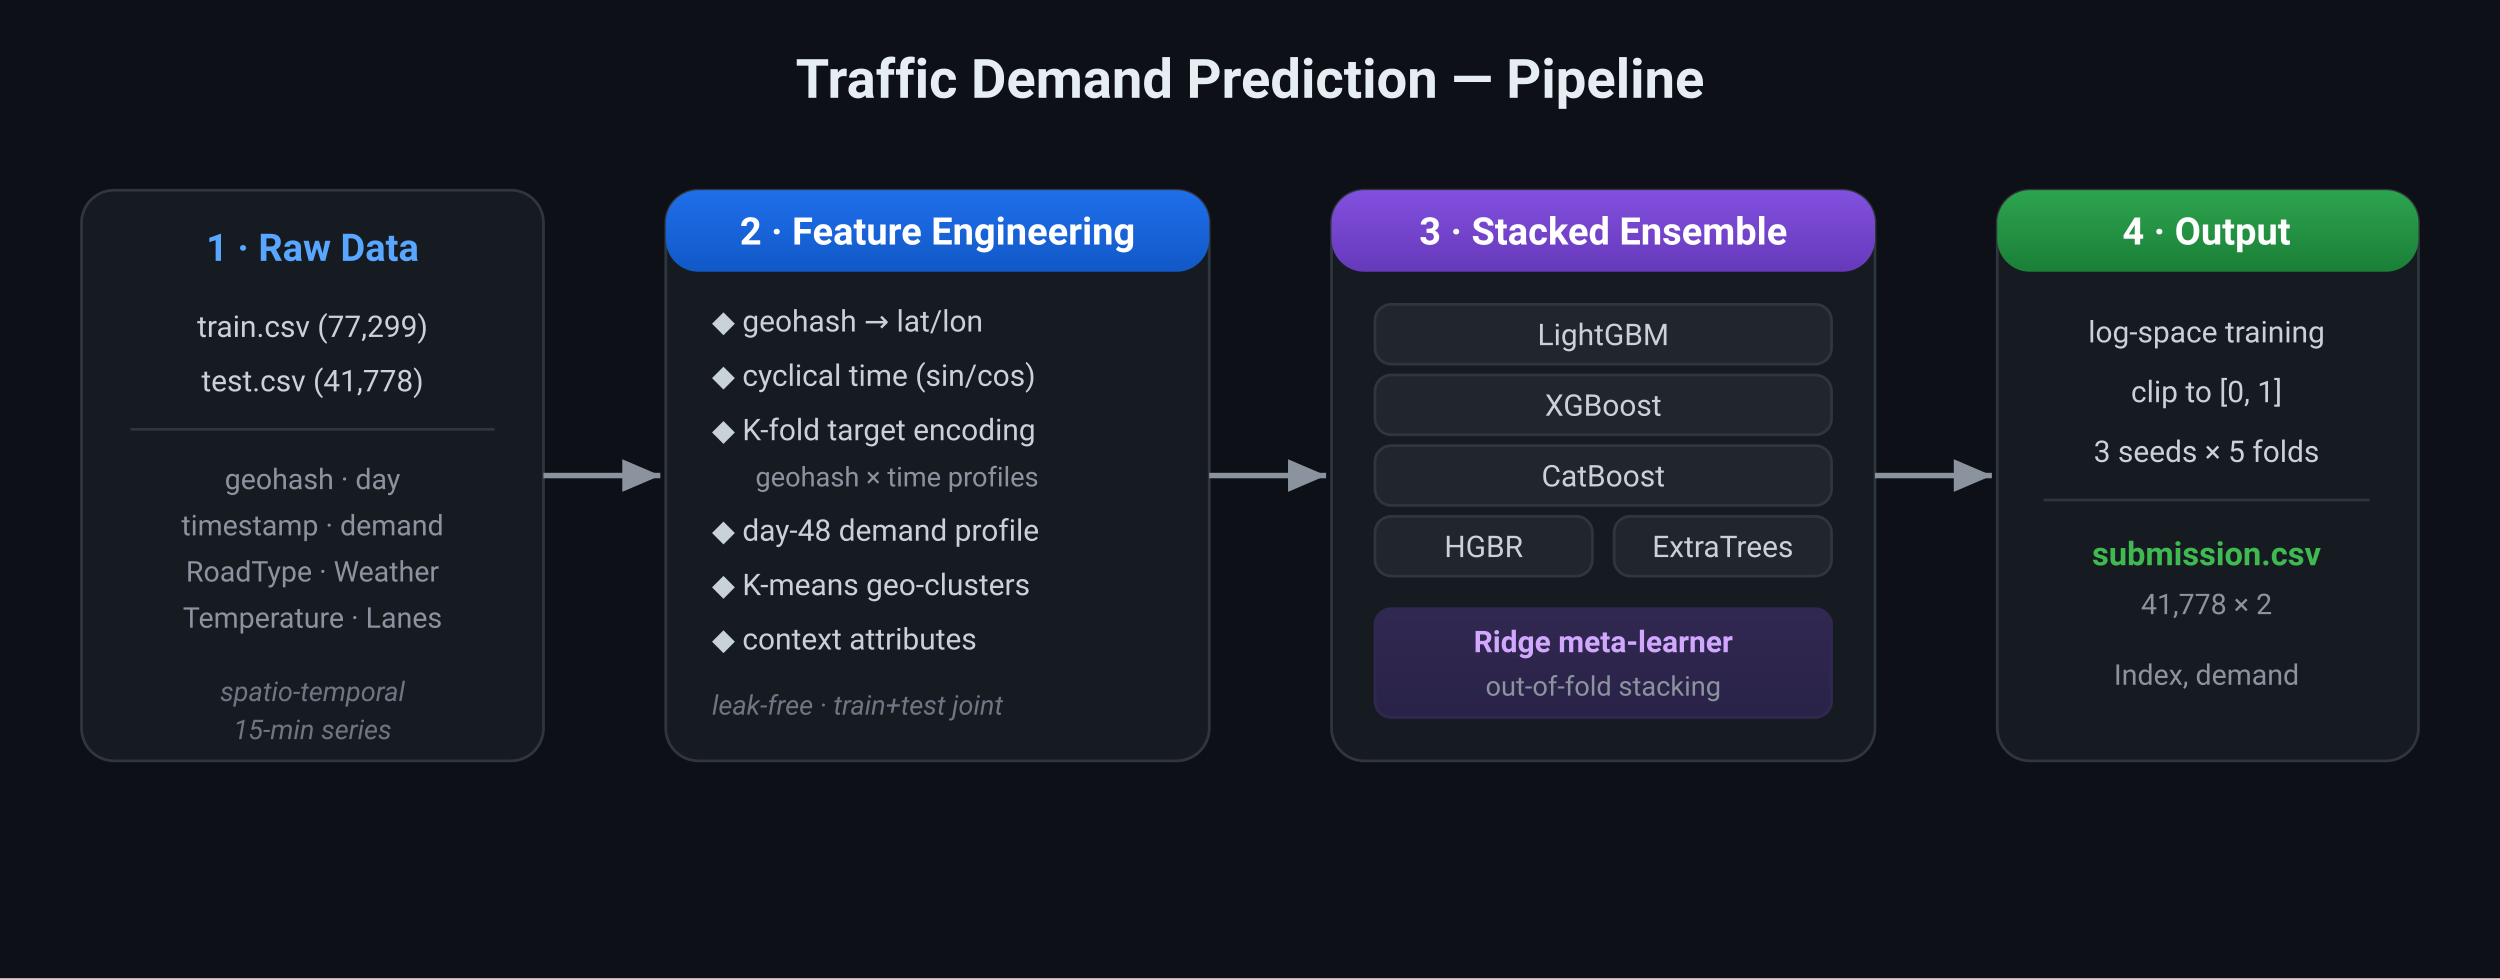
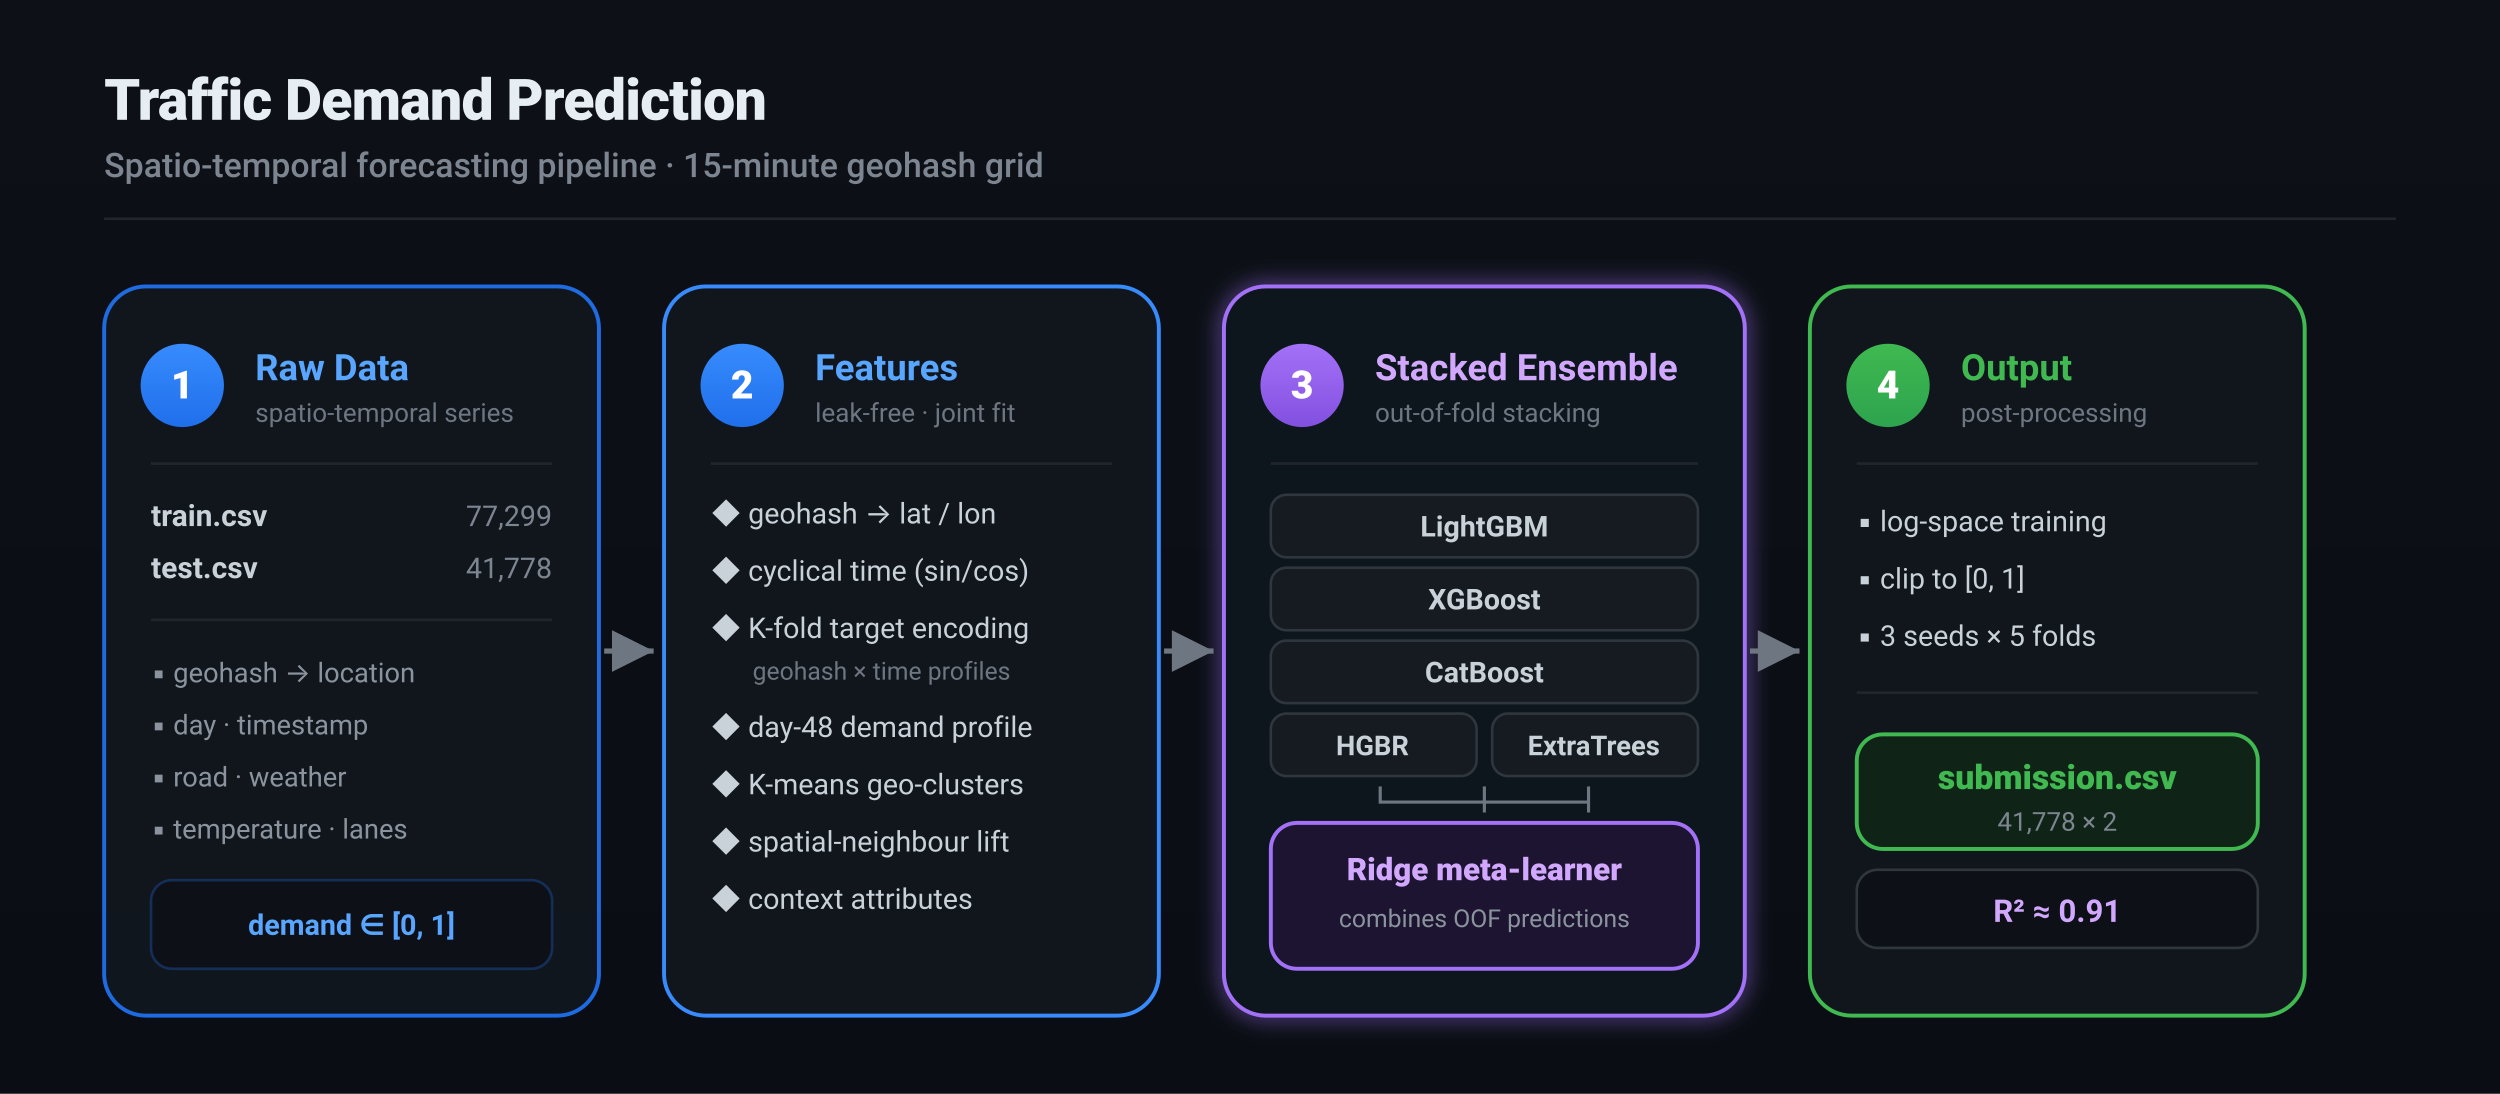
- <svg xmlns="http://www.w3.org/2000/svg" viewBox="0 0 920 360" font-family="system-ui,Segoe UI,Roboto,sans-serif">
+ <svg xmlns="http://www.w3.org/2000/svg" viewBox="0 0 960 420" font-family="system-ui,-apple-system,Segoe UI,Roboto,sans-serif">
  <defs>
-     <linearGradient id="g1" x1="0" y1="0" x2="0" y2="1">
-       <stop offset="0" stop-color="#1f6feb" />
-       <stop offset="1" stop-color="#1158c7" />
+     <linearGradient id="bg" x1="0" y1="0" x2="0" y2="1">
+       <stop offset="0" stop-color="#0d1117" />
+       <stop offset="1" stop-color="#0a0e14" />
    </linearGradient>
-     <linearGradient id="g2" x1="0" y1="0" x2="0" y2="1">
-       <stop offset="0" stop-color="#2da44e" />
-       <stop offset="1" stop-color="#1a7f37" />
+     <linearGradient id="s1" x1="0" y1="0" x2="0" y2="1">
+       <stop offset="0" stop-color="#388bfd" />
+       <stop offset="1" stop-color="#1f6feb" />
    </linearGradient>
-     <linearGradient id="g3" x1="0" y1="0" x2="0" y2="1">
-       <stop offset="0" stop-color="#8250df" />
-       <stop offset="1" stop-color="#6639ba" />
+     <linearGradient id="s2" x1="0" y1="0" x2="0" y2="1">
+       <stop offset="0" stop-color="#3fb950" />
+       <stop offset="1" stop-color="#2da44e" />
    </linearGradient>
-     <marker id="arr" markerWidth="10" markerHeight="10" refX="7" refY="3" orient="auto">
-       <path d="M0,0 L7,3 L0,6 Z" fill="#8b949e" />
+     <linearGradient id="s3" x1="0" y1="0" x2="0" y2="1">
+       <stop offset="0" stop-color="#a371f7" />
+       <stop offset="1" stop-color="#8250df" />
+     </linearGradient>
+     <linearGradient id="s4" x1="0" y1="0" x2="0" y2="1">
+       <stop offset="0" stop-color="#f0883e" />
+       <stop offset="1" stop-color="#db6d28" />
+     </linearGradient>
+     <linearGradient id="flow" x1="0" y1="0" x2="1" y2="0">
+       <stop offset="0" stop-color="#388bfd" />
+       <stop offset="0.5" stop-color="#a371f7" />
+       <stop offset="1" stop-color="#3fb950" />
+     </linearGradient>
+     <filter id="glow" x="-30%" y="-30%" width="160%" height="160%">
+       <feGaussianBlur stdDeviation="4" result="b" />
+       <feMerge>
+         <feMergeNode in="b" />
+         <feMergeNode in="SourceGraphic" />
+       </feMerge>
+     </filter>
+     <marker id="ar" markerWidth="12" markerHeight="12" refX="8" refY="4" orient="auto">
+       <path d="M0,0 L8,4 L0,8 Z" fill="#6e7681" />
    </marker>
  </defs>
-   <rect width="920" height="360" fill="#0d1117" />
-   <text x="460" y="36" fill="#e6edf3" font-size="20" font-weight="700" text-anchor="middle">Traffic Demand Prediction — Pipeline</text>
-   <rect x="30" y="70" width="170" height="210" rx="12" fill="#161b22" stroke="#30363d" />
-   <text x="115" y="96" fill="#58a6ff" font-size="14" font-weight="700" text-anchor="middle">1 · Raw Data</text>
-   <text x="115" y="124" fill="#c9d1d9" font-size="11" text-anchor="middle">train.csv (77,299)</text>
-   <text x="115" y="144" fill="#c9d1d9" font-size="11" text-anchor="middle">test.csv (41,778)</text>
-   <line x1="48" y1="158" x2="182" y2="158" stroke="#30363d" />
-   <text x="115" y="180" fill="#8b949e" font-size="10.5" text-anchor="middle">geohash · day</text>
-   <text x="115" y="197" fill="#8b949e" font-size="10.5" text-anchor="middle">timestamp · demand</text>
-   <text x="115" y="214" fill="#8b949e" font-size="10.5" text-anchor="middle">RoadType · Weather</text>
-   <text x="115" y="231" fill="#8b949e" font-size="10.5" text-anchor="middle">Temperature · Lanes</text>
-   <text x="115" y="258" fill="#6e7681" font-size="10" text-anchor="middle" font-style="italic">spatio-temporal</text>
-   <text x="115" y="272" fill="#6e7681" font-size="10" text-anchor="middle" font-style="italic">15-min series</text>
-   <rect x="245" y="70" width="200" height="210" rx="12" fill="#161b22" stroke="#30363d" />
-   <rect x="245" y="70" width="200" height="30" rx="12" fill="url(#g1)" />
-   <text x="345" y="90" fill="#fff" font-size="14" font-weight="700" text-anchor="middle">2 · Feature Engineering</text>
-   <text x="262" y="122" fill="#c9d1d9" font-size="11">◆ geohash → lat/lon</text>
-   <text x="262" y="142" fill="#c9d1d9" font-size="11">◆ cyclical time (sin/cos)</text>
-   <text x="262" y="162" fill="#c9d1d9" font-size="11">◆ K-fold target encoding</text>
-   <text x="278" y="179" fill="#8b949e" font-size="10">geohash × time profiles</text>
-   <text x="262" y="199" fill="#c9d1d9" font-size="11">◆ day-48 demand profile</text>
-   <text x="262" y="219" fill="#c9d1d9" font-size="11">◆ K-means geo-clusters</text>
-   <text x="262" y="239" fill="#c9d1d9" font-size="11">◆ context attributes</text>
-   <text x="262" y="263" fill="#6e7681" font-size="10" font-style="italic">leak-free · train+test joint</text>
-   <rect x="490" y="70" width="200" height="210" rx="12" fill="#161b22" stroke="#30363d" />
-   <rect x="490" y="70" width="200" height="30" rx="12" fill="url(#g3)" />
-   <text x="590" y="90" fill="#fff" font-size="14" font-weight="700" text-anchor="middle">3 · Stacked Ensemble</text>
-   <rect x="506" y="112" width="168" height="22" rx="6" fill="#21262d" stroke="#30363d" />
-   <text x="590" y="127" fill="#c9d1d9" font-size="11" text-anchor="middle">LightGBM</text>
-   <rect x="506" y="138" width="168" height="22" rx="6" fill="#21262d" stroke="#30363d" />
-   <text x="590" y="153" fill="#c9d1d9" font-size="11" text-anchor="middle">XGBoost</text>
-   <rect x="506" y="164" width="168" height="22" rx="6" fill="#21262d" stroke="#30363d" />
-   <text x="590" y="179" fill="#c9d1d9" font-size="11" text-anchor="middle">CatBoost</text>
-   <rect x="506" y="190" width="80" height="22" rx="6" fill="#21262d" stroke="#30363d" />
-   <text x="546" y="205" fill="#c9d1d9" font-size="11" text-anchor="middle">HGBR</text>
-   <rect x="594" y="190" width="80" height="22" rx="6" fill="#21262d" stroke="#30363d" />
-   <text x="634" y="205" fill="#c9d1d9" font-size="11" text-anchor="middle">ExtraTrees</text>
-   <rect x="506" y="224" width="168" height="40" rx="6" fill="url(#g3)" opacity="0.25" stroke="#8250df" />
-   <text x="590" y="240" fill="#d2a8ff" font-size="11" font-weight="700" text-anchor="middle">Ridge meta-learner</text>
-   <text x="590" y="256" fill="#8b949e" font-size="10" text-anchor="middle">out-of-fold stacking</text>
-   <rect x="735" y="70" width="155" height="210" rx="12" fill="#161b22" stroke="#30363d" />
-   <rect x="735" y="70" width="155" height="30" rx="12" fill="url(#g2)" />
-   <text x="812" y="90" fill="#fff" font-size="14" font-weight="700" text-anchor="middle">4 · Output</text>
-   <text x="812" y="126" fill="#c9d1d9" font-size="11" text-anchor="middle">log-space training</text>
-   <text x="812" y="148" fill="#c9d1d9" font-size="11" text-anchor="middle">clip to [0, 1]</text>
-   <text x="812" y="170" fill="#c9d1d9" font-size="11" text-anchor="middle">3 seeds × 5 folds</text>
-   <line x1="752" y1="184" x2="872" y2="184" stroke="#30363d" />
-   <text x="812" y="208" fill="#3fb950" font-size="12" font-weight="700" text-anchor="middle">submission.csv</text>
-   <text x="812" y="226" fill="#8b949e" font-size="10.5" text-anchor="middle">41,778 × 2</text>
-   <text x="812" y="252" fill="#8b949e" font-size="10.5" text-anchor="middle">Index, demand</text>
-   <line x1="200" y1="175" x2="243" y2="175" stroke="#8b949e" stroke-width="2" marker-end="url(#arr)" />
-   <line x1="445" y1="175" x2="488" y2="175" stroke="#8b949e" stroke-width="2" marker-end="url(#arr)" />
-   <line x1="690" y1="175" x2="733" y2="175" stroke="#8b949e" stroke-width="2" marker-end="url(#arr)" />
+   <rect width="960" height="420" fill="url(#bg)" />
+   <rect x="0" y="0" width="960" height="420" fill="none" />
+   <text x="40" y="46" fill="#e6edf3" font-size="22" font-weight="800" letter-spacing="-0.3">Traffic Demand Prediction</text>
+   <text x="40" y="68" fill="#7d8590" font-size="13" font-weight="500">Spatio-temporal forecasting pipeline · 15-minute geohash grid</text>
+   <line x1="40" y1="84" x2="920" y2="84" stroke="#21262d" stroke-width="1" />
+   <line x1="180" y1="250" x2="800" y2="250" stroke="url(#flow)" stroke-width="2.5" opacity="0.35" />
+   <g>
+     <rect x="40" y="110" width="190" height="280" rx="16" fill="#11161d" stroke="#1f6feb" stroke-width="1.5" opacity="0.95" />
+     <circle cx="70" cy="148" r="16" fill="url(#s1)" />
+     <text x="70" y="153" fill="#fff" font-size="15" font-weight="800" text-anchor="middle">1</text>
+     <text x="98" y="146" fill="#58a6ff" font-size="14" font-weight="700">Raw Data</text>
+     <text x="98" y="162" fill="#6e7681" font-size="10">spatio-temporal series</text>
+     <line x1="58" y1="178" x2="212" y2="178" stroke="#21262d" />
+     <text x="58" y="202" fill="#c9d1d9" font-size="11.5" font-weight="600">train.csv</text>
+     <text x="212" y="202" fill="#7d8590" font-size="11" text-anchor="end">77,299</text>
+     <text x="58" y="222" fill="#c9d1d9" font-size="11.5" font-weight="600">test.csv</text>
+     <text x="212" y="222" fill="#7d8590" font-size="11" text-anchor="end">41,778</text>
+     <line x1="58" y1="238" x2="212" y2="238" stroke="#21262d" />
+     <text x="58" y="262" fill="#8b949e" font-size="10.5">▪ geohash → location</text>
+     <text x="58" y="282" fill="#8b949e" font-size="10.5">▪ day · timestamp</text>
+     <text x="58" y="302" fill="#8b949e" font-size="10.5">▪ road · weather</text>
+     <text x="58" y="322" fill="#8b949e" font-size="10.5">▪ temperature · lanes</text>
+     <rect x="58" y="338" width="154" height="34" rx="8" fill="#0d1117" stroke="#1f6feb" stroke-opacity="0.3" />
+     <text x="135" y="359" fill="#58a6ff" font-size="11" font-weight="600" text-anchor="middle">demand ∈ [0, 1]</text>
+   </g>
+   <g>
+     <rect x="255" y="110" width="190" height="280" rx="16" fill="#11161d" stroke="#388bfd" stroke-width="1.5" />
+     <circle cx="285" cy="148" r="16" fill="url(#s1)" />
+     <text x="285" y="153" fill="#fff" font-size="15" font-weight="800" text-anchor="middle">2</text>
+     <text x="313" y="146" fill="#58a6ff" font-size="14" font-weight="700">Features</text>
+     <text x="313" y="162" fill="#6e7681" font-size="10">leak-free · joint fit</text>
+     <line x1="273" y1="178" x2="427" y2="178" stroke="#21262d" />
+     <text x="273" y="201" fill="#c9d1d9" font-size="11">◆ geohash → lat / lon</text>
+     <text x="273" y="223" fill="#c9d1d9" font-size="11">◆ cyclical time (sin/cos)</text>
+     <text x="273" y="245" fill="#c9d1d9" font-size="11">◆ K-fold target encoding</text>
+     <text x="289" y="261" fill="#6e7681" font-size="9.5">geohash × time profiles</text>
+     <text x="273" y="283" fill="#c9d1d9" font-size="11">◆ day-48 demand profile</text>
+     <text x="273" y="305" fill="#c9d1d9" font-size="11">◆ K-means geo-clusters</text>
+     <text x="273" y="327" fill="#c9d1d9" font-size="11">◆ spatial-neighbour lift</text>
+     <text x="273" y="349" fill="#c9d1d9" font-size="11">◆ context attributes</text>
+   </g>
+   <g>
+     <rect x="470" y="110" width="200" height="280" rx="16" fill="#11161d" stroke="#a371f7" stroke-width="1.5" filter="url(#glow)" />
+     <circle cx="500" cy="148" r="16" fill="url(#s3)" />
+     <text x="500" y="153" fill="#fff" font-size="15" font-weight="800" text-anchor="middle">3</text>
+     <text x="528" y="146" fill="#d2a8ff" font-size="14" font-weight="700">Stacked Ensemble</text>
+     <text x="528" y="162" fill="#6e7681" font-size="10">out-of-fold stacking</text>
+     <line x1="488" y1="178" x2="652" y2="178" stroke="#21262d" />
+     <rect x="488" y="190" width="164" height="24" rx="6" fill="#161b22" stroke="#30363d" />
+     <text x="570" y="206" fill="#c9d1d9" font-size="11" text-anchor="middle" font-weight="600">LightGBM</text>
+     <rect x="488" y="218" width="164" height="24" rx="6" fill="#161b22" stroke="#30363d" />
+     <text x="570" y="234" fill="#c9d1d9" font-size="11" text-anchor="middle" font-weight="600">XGBoost</text>
+     <rect x="488" y="246" width="164" height="24" rx="6" fill="#161b22" stroke="#30363d" />
+     <text x="570" y="262" fill="#c9d1d9" font-size="11" text-anchor="middle" font-weight="600">CatBoost</text>
+     <rect x="488" y="274" width="79" height="24" rx="6" fill="#161b22" stroke="#30363d" />
+     <text x="527" y="290" fill="#c9d1d9" font-size="10.5" text-anchor="middle" font-weight="600">HGBR</text>
+     <rect x="573" y="274" width="79" height="24" rx="6" fill="#161b22" stroke="#30363d" />
+     <text x="612" y="290" fill="#c9d1d9" font-size="10.5" text-anchor="middle" font-weight="600">ExtraTrees</text>
+     <path d="M570 302 L570 312 M530 302 L530 308 L610 308 L610 302 M610 308 L610 312" stroke="#6e7681" stroke-width="1.2" fill="none" />
+     <rect x="488" y="316" width="164" height="56" rx="10" fill="#1c1430" stroke="#a371f7" stroke-width="1.5" />
+     <text x="570" y="338" fill="#d2a8ff" font-size="12" font-weight="800" text-anchor="middle">Ridge meta-learner</text>
+     <text x="570" y="356" fill="#8b949e" font-size="9.5" text-anchor="middle">combines OOF predictions</text>
+   </g>
+   <g>
+     <rect x="695" y="110" width="190" height="280" rx="16" fill="#11161d" stroke="#3fb950" stroke-width="1.5" />
+     <circle cx="725" cy="148" r="16" fill="url(#s2)" />
+     <text x="725" y="153" fill="#fff" font-size="15" font-weight="800" text-anchor="middle">4</text>
+     <text x="753" y="146" fill="#3fb950" font-size="14" font-weight="700">Output</text>
+     <text x="753" y="162" fill="#6e7681" font-size="10">post-processing</text>
+     <line x1="713" y1="178" x2="867" y2="178" stroke="#21262d" />
+     <text x="713" y="204" fill="#c9d1d9" font-size="11">▪ log-space training</text>
+     <text x="713" y="226" fill="#c9d1d9" font-size="11">▪ clip to [0, 1]</text>
+     <text x="713" y="248" fill="#c9d1d9" font-size="11">▪ 3 seeds × 5 folds</text>
+     <line x1="713" y1="266" x2="867" y2="266" stroke="#21262d" />
+     <rect x="713" y="282" width="154" height="44" rx="10" fill="#0f2417" stroke="#3fb950" stroke-width="1.5" />
+     <text x="790" y="303" fill="#3fb950" font-size="13" font-weight="800" text-anchor="middle">submission.csv</text>
+     <text x="790" y="319" fill="#7d8590" font-size="10" text-anchor="middle">41,778 × 2</text>
+     <rect x="713" y="334" width="154" height="30" rx="8" fill="#0d1117" stroke="#30363d" />
+     <text x="790" y="354" fill="#d2a8ff" font-size="12" font-weight="700" text-anchor="middle">R² ≈ 0.91</text>
+   </g>
+   <line x1="232" y1="250" x2="251" y2="250" stroke="#6e7681" stroke-width="2" marker-end="url(#ar)" />
+   <line x1="447" y1="250" x2="466" y2="250" stroke="#6e7681" stroke-width="2" marker-end="url(#ar)" />
+   <line x1="672" y1="250" x2="691" y2="250" stroke="#6e7681" stroke-width="2" marker-end="url(#ar)" />
</svg>
